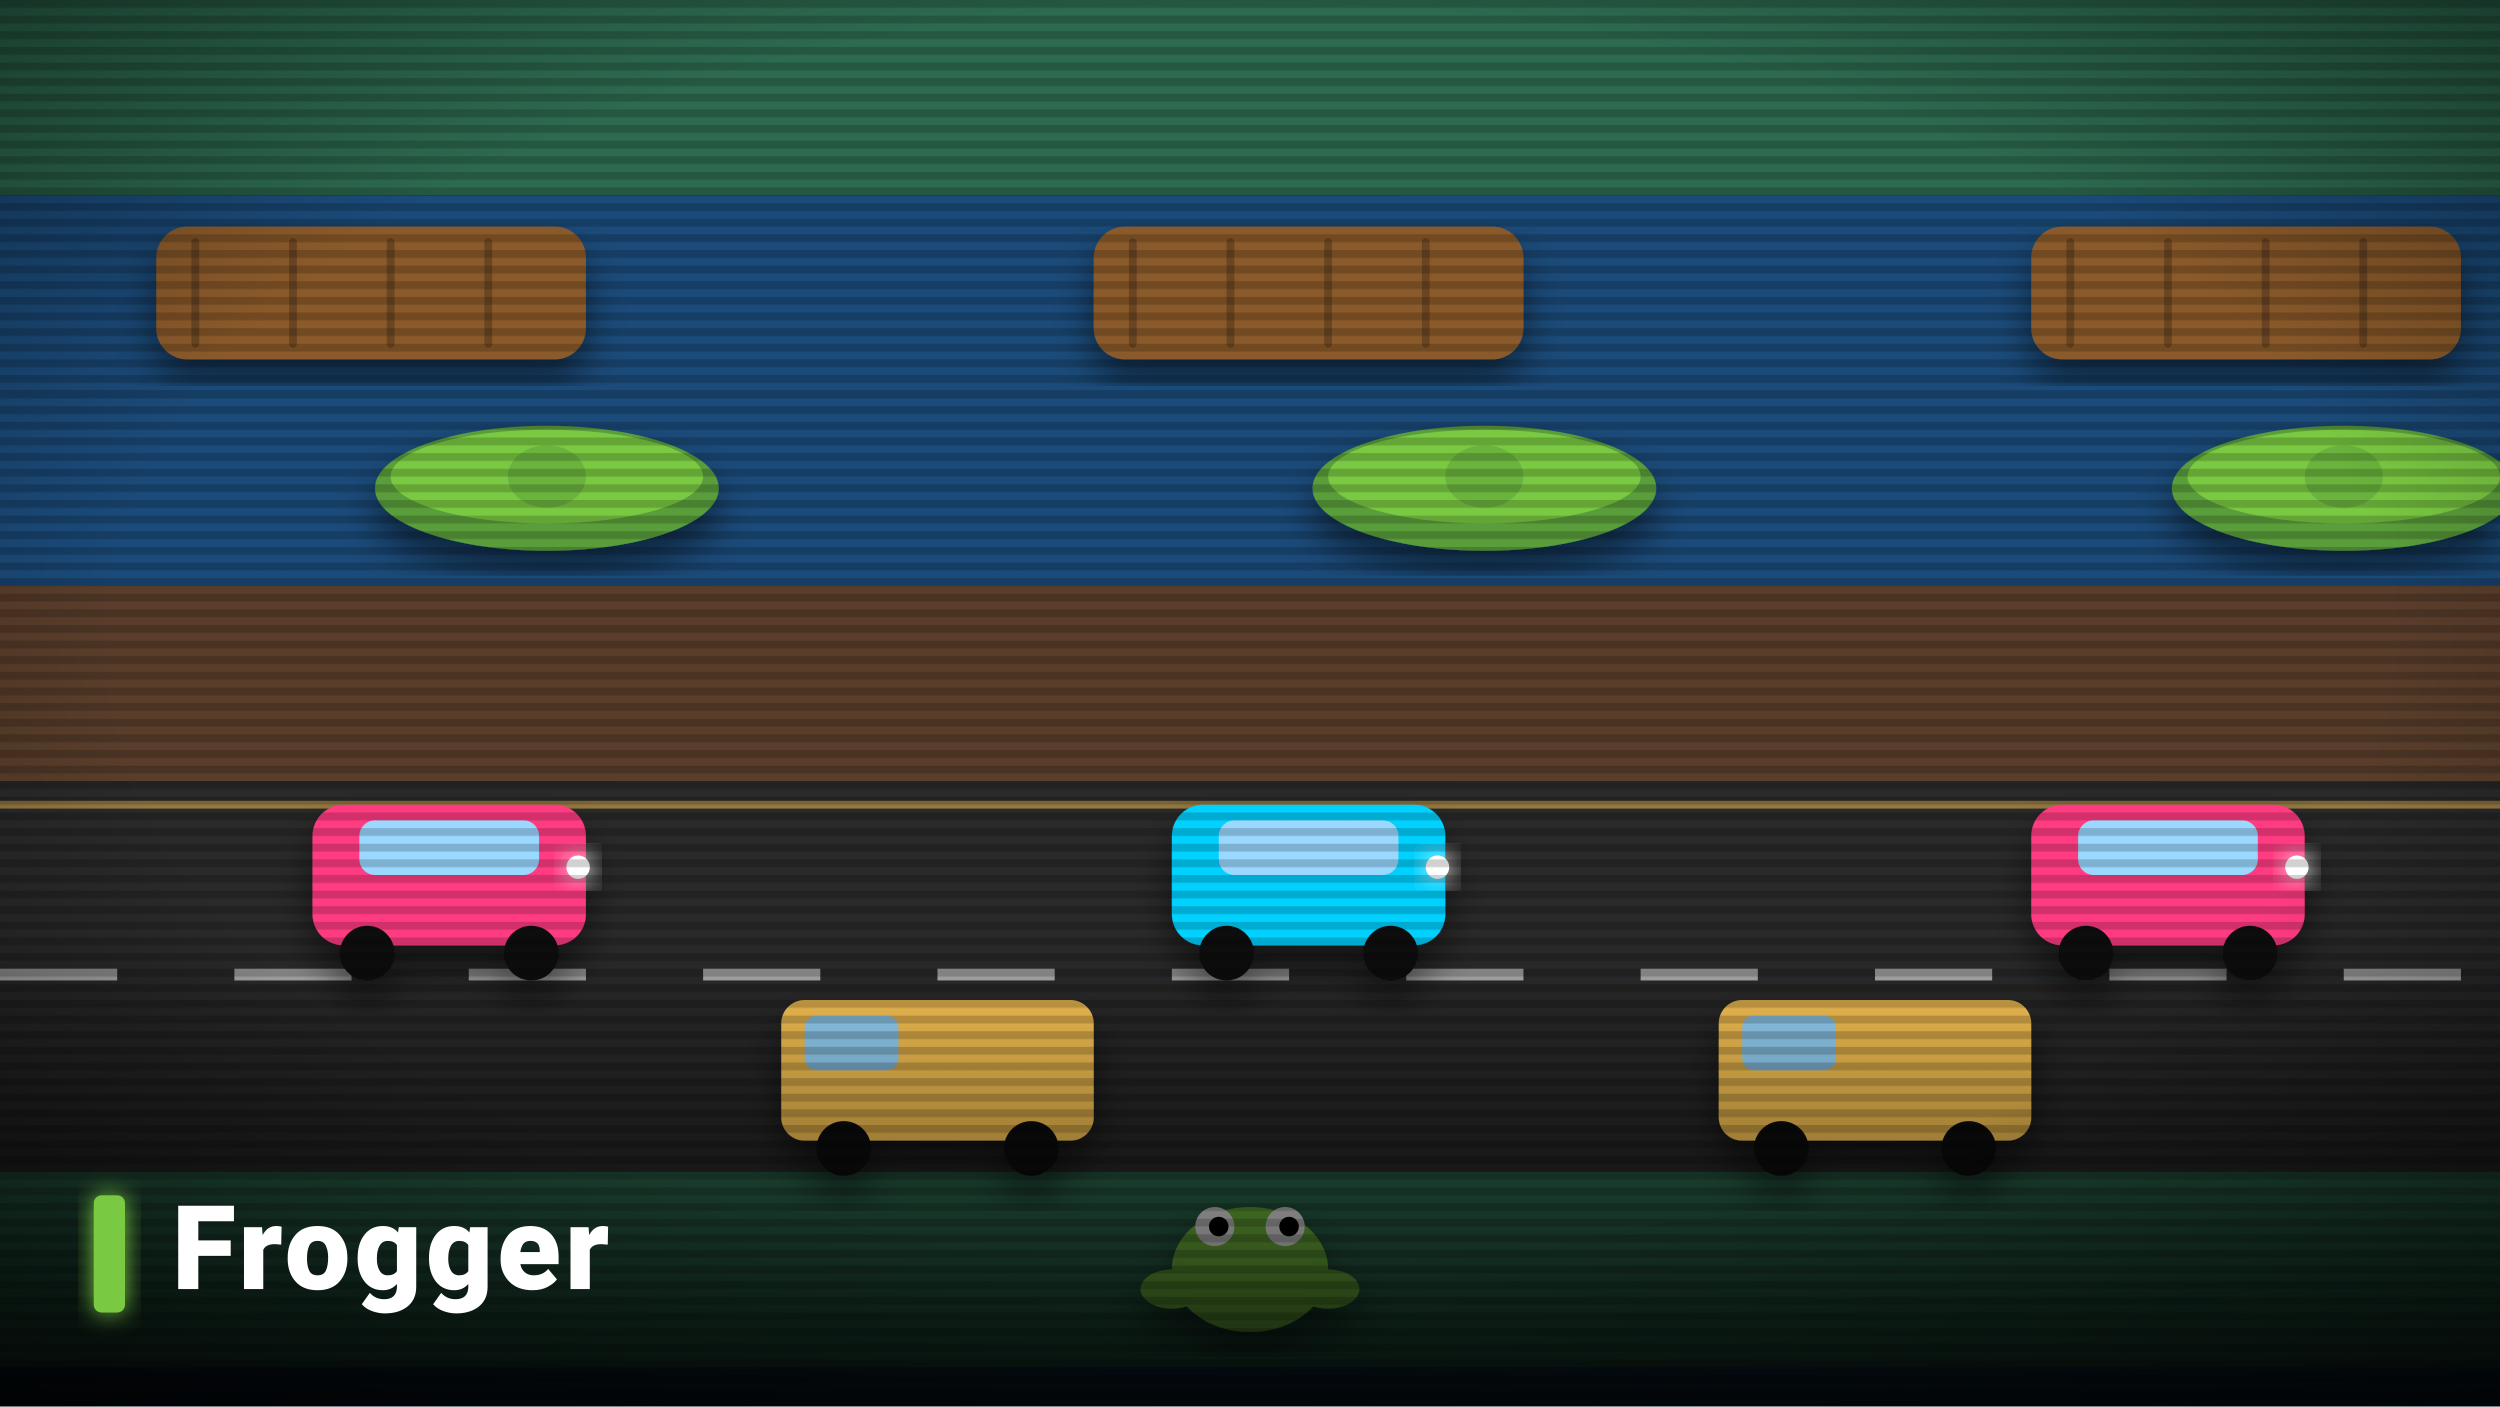
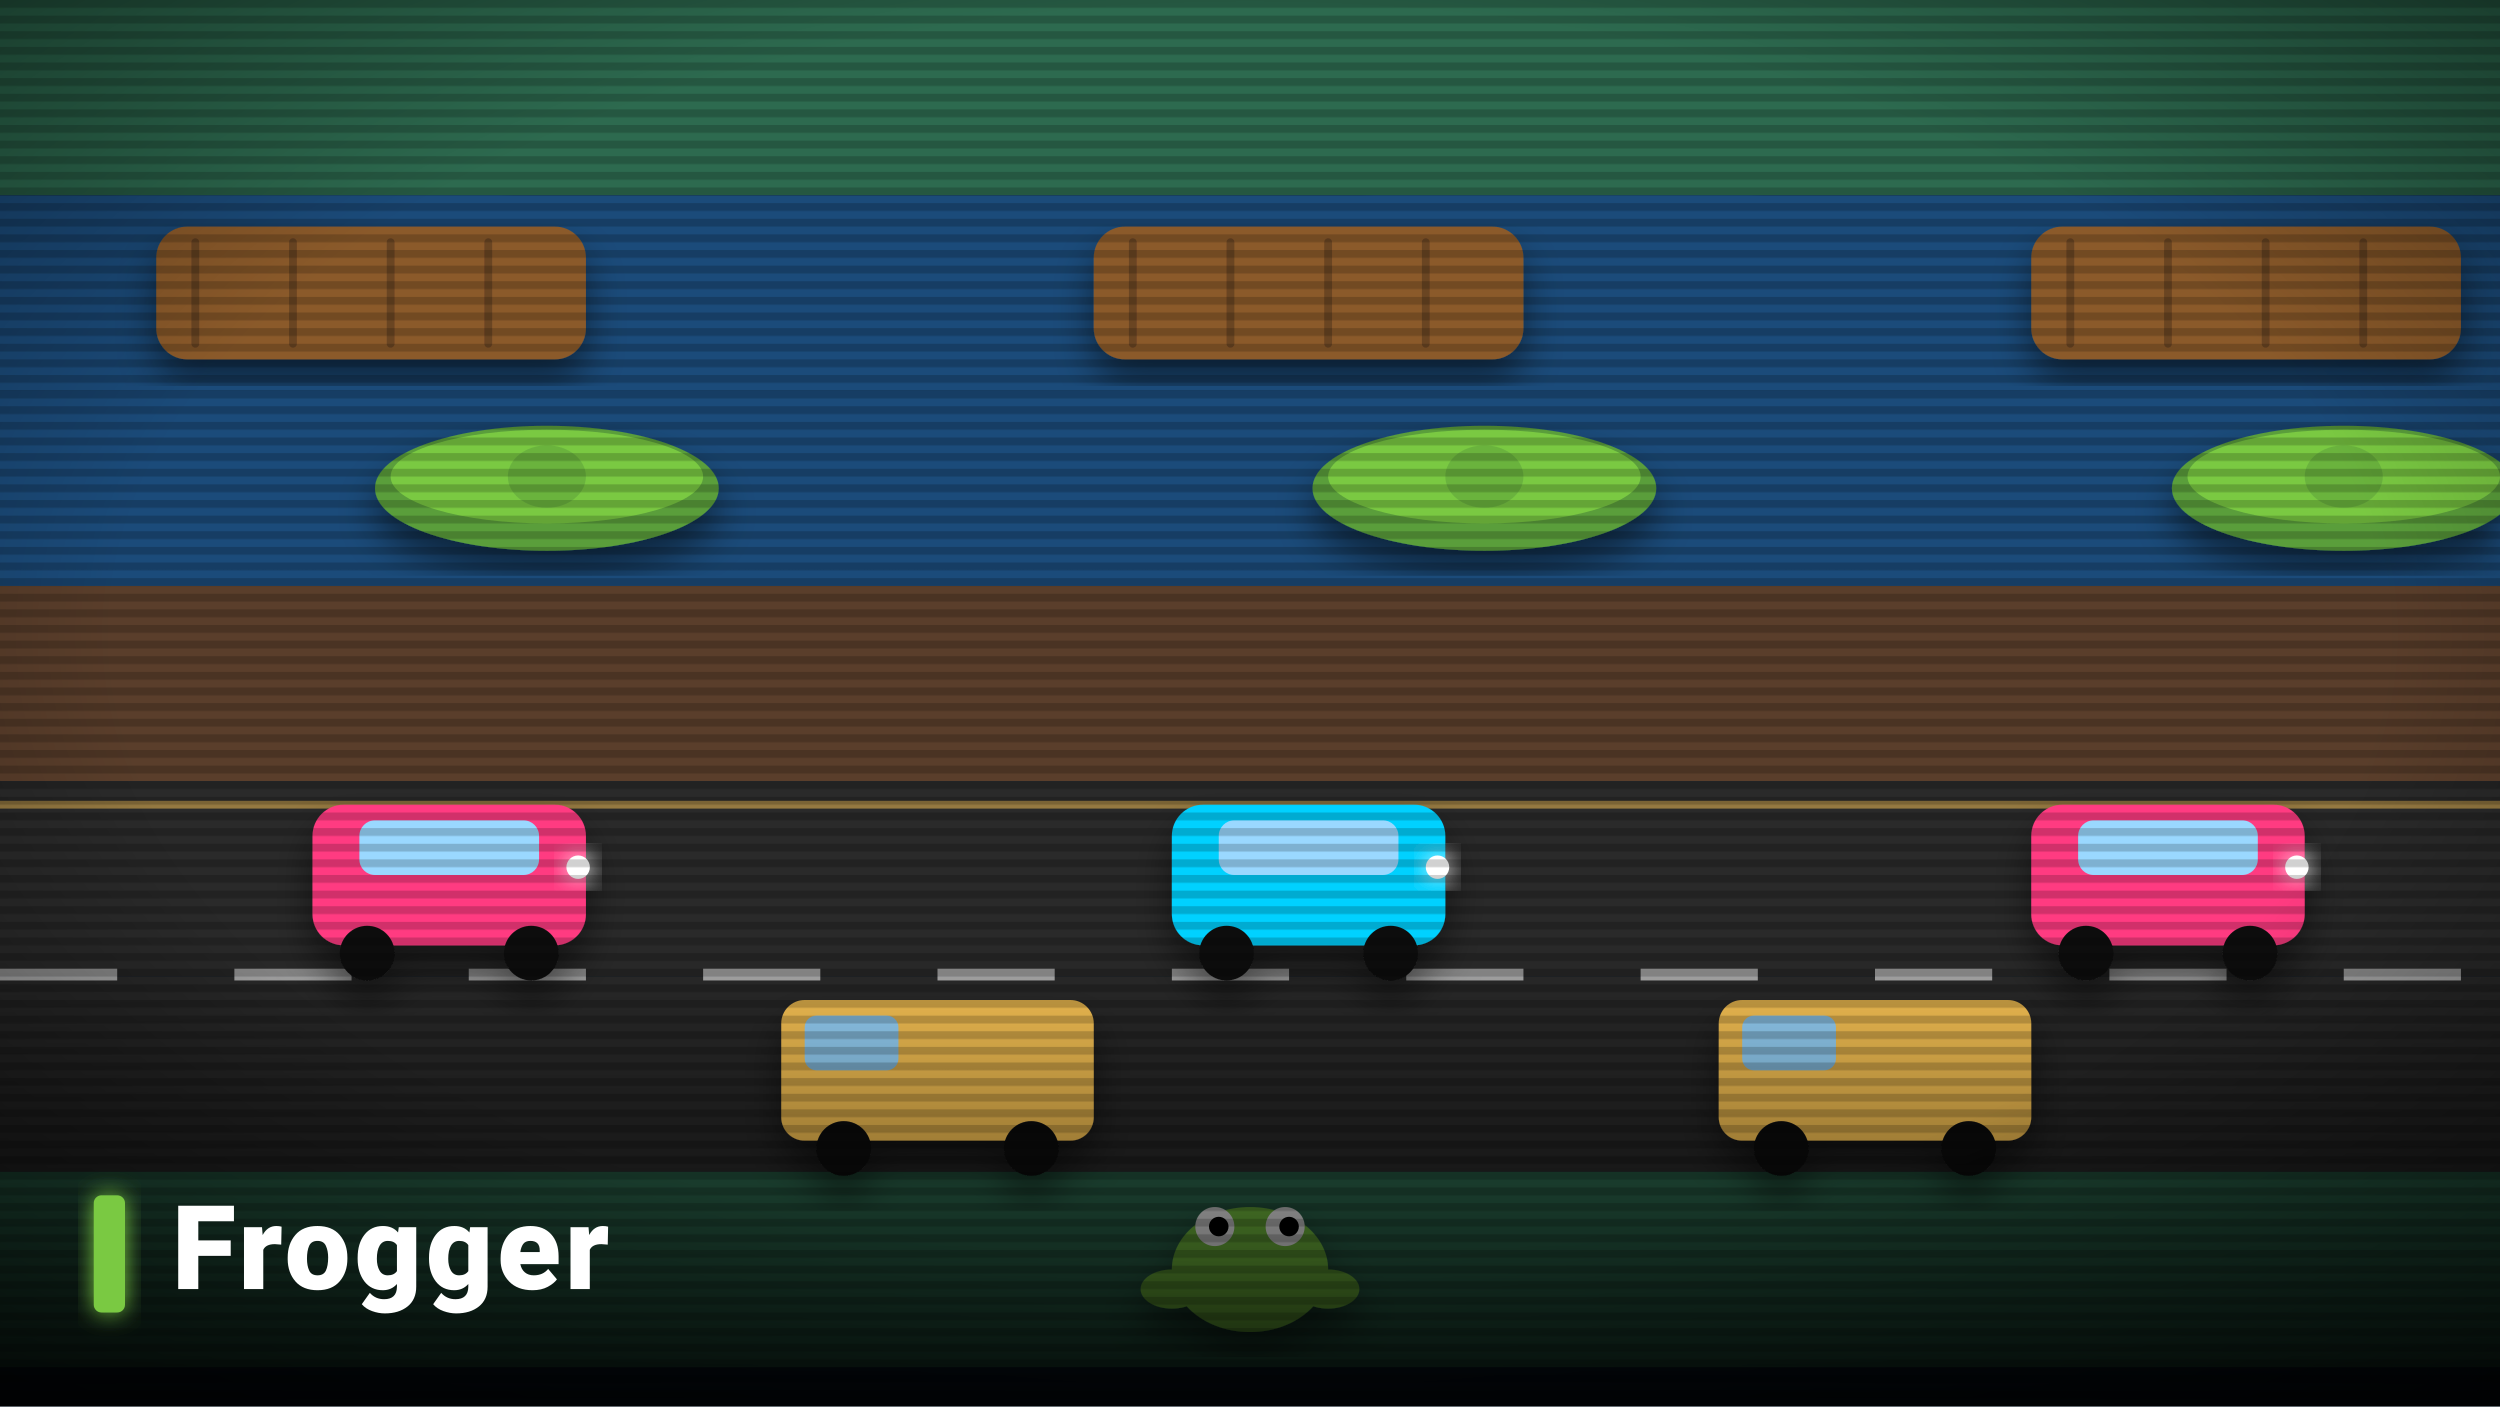
<svg xmlns="http://www.w3.org/2000/svg" viewBox="0 0 640 360" width="640" height="360" role="img" aria-label="Frogger">
  <defs>
    <linearGradient id="bg" x1="0" y1="0" x2="1" y2="1">
      <stop offset="0" stop-color="#0b1a2b" />
      <stop offset="1" stop-color="#163e5a" />
    </linearGradient>
    <linearGradient id="fade" x1="0" y1="0" x2="0" y2="1">
      <stop offset="0" stop-color="#000" stop-opacity="0" />
      <stop offset="1" stop-color="#000" stop-opacity=".85" />
    </linearGradient>
    <radialGradient id="vig" cx=".5" cy=".45" r=".75">
      <stop offset=".6" stop-color="#000" stop-opacity="0" />
      <stop offset="1" stop-color="#000" stop-opacity=".55" />
    </radialGradient>
    <pattern id="scan" width="4" height="4" patternUnits="userSpaceOnUse">
      <rect width="4" height="2" fill="#000" />
    </pattern>
+     <radialGradient id="neb" cx=".3" cy=".3" r=".9">
+       <stop offset="0" stop-color="#fff" stop-opacity=".06" />
+       <stop offset="1" stop-color="#000" stop-opacity=".35" />
+     </radialGradient>
+     <linearGradient id="skyg" x1="0" y1="0" x2="0" y2="1">
+       <stop offset="0" stop-color="#2f7bd0" />
+       <stop offset=".7" stop-color="#9fd8ff" />
+       <stop offset="1" stop-color="#d9f0ff" />
+     </linearGradient>
+     <linearGradient id="stoneg" x1="0" y1="0" x2="0" y2="1">
+       <stop offset="0" stop-color="#000" stop-opacity=".2" />
+       <stop offset="1" stop-color="#000" stop-opacity=".6" />
+     </linearGradient>
+     <linearGradient id="arcg" x1="0" y1="0" x2="0" y2="1">
+       <stop offset="0" stop-color="#000" stop-opacity="0" />
+       <stop offset=".4" stop-color="#000" stop-opacity=".35" />
+       <stop offset="1" stop-color="#000" stop-opacity=".7" />
+     </linearGradient>
+     <filter id="grainf" x="0" y="0" width="100%" height="100%">
+       <feTurbulence type="fractalNoise" baseFrequency=".9" numOctaves="2" stitchTiles="stitch" />
+       <feColorMatrix values="0 0 0 0 1  0 0 0 0 1  0 0 0 0 1  0 0 0 .5 0" />
+     </filter>
+     <pattern id="grain" width="160" height="160" patternUnits="userSpaceOnUse">
+       <rect width="160" height="160" filter="url(#grainf)" />
+     </pattern>
+     <filter id="blur30" x="-50%" y="-50%" width="200%" height="200%">
+       <feGaussianBlur stdDeviation="30" />
+     </filter>
+     <filter id="blur2">
+       <feGaussianBlur stdDeviation="2" />
+     </filter>
    <filter id="glow" x="-50%" y="-50%" width="200%" height="200%">
      <feGaussianBlur stdDeviation="3" result="b" />
      <feMerge>
        <feMergeNode in="b" />
        <feMergeNode in="SourceGraphic" />
      </feMerge>
    </filter>
    <filter id="soft" x="-50%" y="-50%" width="200%" height="200%">
      <feGaussianBlur stdDeviation="18" />
    </filter>
    <filter id="shadow" x="-20%" y="-20%" width="140%" height="140%">
      <feDropShadow dx="0" dy="6" stdDeviation="5" flood-color="#000" flood-opacity=".5" />
    </filter>
  </defs>
  <rect width="640" height="360" fill="url(#bg)" />
+   <rect width="640" height="360" fill="#0b1a2b" />
+   <path d="M 0 20 Q 80 12 160 20 T 320 20 T 480 20 T 640 20" fill="none" stroke="#163e5a" stroke-width="3" stroke-linecap="round" stroke-linejoin="round" opacity="0.6" />
+   <path d="M 0 54 Q 80 46 160 54 T 320 54 T 480 54 T 640 54" fill="none" stroke="#163e5a" stroke-width="3" stroke-linecap="round" stroke-linejoin="round" opacity="0.6" />
+   <path d="M 0 88 Q 80 80 160 88 T 320 88 T 480 88 T 640 88" fill="none" stroke="#163e5a" stroke-width="3" stroke-linecap="round" stroke-linejoin="round" opacity="0.6" />
+   <path d="M 0 122 Q 80 114 160 122 T 320 122 T 480 122 T 640 122" fill="none" stroke="#163e5a" stroke-width="3" stroke-linecap="round" stroke-linejoin="round" opacity="0.6" />
+   <path d="M 0 156 Q 80 148 160 156 T 320 156 T 480 156 T 640 156" fill="none" stroke="#163e5a" stroke-width="3" stroke-linecap="round" stroke-linejoin="round" opacity="0.6" />
+   <path d="M 0 190 Q 80 182 160 190 T 320 190 T 480 190 T 640 190" fill="none" stroke="#163e5a" stroke-width="3" stroke-linecap="round" stroke-linejoin="round" opacity="0.6" />
+   <path d="M 0 224 Q 80 216 160 224 T 320 224 T 480 224 T 640 224" fill="none" stroke="#163e5a" stroke-width="3" stroke-linecap="round" stroke-linejoin="round" opacity="0.6" />
+   <path d="M 0 258 Q 80 250 160 258 T 320 258 T 480 258 T 640 258" fill="none" stroke="#163e5a" stroke-width="3" stroke-linecap="round" stroke-linejoin="round" opacity="0.6" />
+   <path d="M 0 292 Q 80 284 160 292 T 320 292 T 480 292 T 640 292" fill="none" stroke="#163e5a" stroke-width="3" stroke-linecap="round" stroke-linejoin="round" opacity="0.6" />
+   <path d="M 0 326 Q 80 318 160 326 T 320 326 T 480 326 T 640 326" fill="none" stroke="#163e5a" stroke-width="3" stroke-linecap="round" stroke-linejoin="round" opacity="0.6" />
  <rect x="0" y="0" width="640" height="50" fill="#2d6a4f" rx="0" opacity="1" />
  <rect x="0" y="50" width="640" height="50" fill="#1b4b7a" rx="0" opacity="1" />
  <rect x="0" y="100" width="640" height="50" fill="#1b4b7a" rx="0" opacity="1" />
  <rect x="0" y="150" width="640" height="50" fill="#5a3e2b" rx="0" opacity="1" />
  <rect x="0" y="200" width="640" height="50" fill="#2a2a2a" rx="0" opacity="1" />
  <rect x="0" y="250" width="640" height="50" fill="#2a2a2a" rx="0" opacity="1" />
  <rect x="0" y="300" width="640" height="50" fill="#2d6a4f" rx="0" opacity="1" />
  <rect x="0" y="205" width="640" height="2" fill="#ffc857" rx="0" opacity="0.5" />
  <rect x="0" y="248" width="30" height="3" fill="#fff" rx="0" opacity="0.6" />
  <rect x="60" y="248" width="30" height="3" fill="#fff" rx="0" opacity="0.6" />
  <rect x="120" y="248" width="30" height="3" fill="#fff" rx="0" opacity="0.6" />
  <rect x="180" y="248" width="30" height="3" fill="#fff" rx="0" opacity="0.6" />
  <rect x="240" y="248" width="30" height="3" fill="#fff" rx="0" opacity="0.6" />
  <rect x="300" y="248" width="30" height="3" fill="#fff" rx="0" opacity="0.6" />
  <rect x="360" y="248" width="30" height="3" fill="#fff" rx="0" opacity="0.6" />
  <rect x="420" y="248" width="30" height="3" fill="#fff" rx="0" opacity="0.6" />
  <rect x="480" y="248" width="30" height="3" fill="#fff" rx="0" opacity="0.6" />
  <rect x="540" y="248" width="30" height="3" fill="#fff" rx="0" opacity="0.6" />
  <rect x="600" y="248" width="30" height="3" fill="#fff" rx="0" opacity="0.6" />
  <g filter="url(#shadow)">
    <rect x="40" y="58" width="110" height="34" fill="#8b5a2b" rx="8" opacity="1" />
    <line x1="50" y1="62" x2="50" y2="88" stroke="#6b4423" stroke-width="2" stroke-linecap="round" opacity="1" />
    <line x1="75" y1="62" x2="75" y2="88" stroke="#6b4423" stroke-width="2" stroke-linecap="round" opacity="1" />
    <line x1="100" y1="62" x2="100" y2="88" stroke="#6b4423" stroke-width="2" stroke-linecap="round" opacity="1" />
    <line x1="125" y1="62" x2="125" y2="88" stroke="#6b4423" stroke-width="2" stroke-linecap="round" opacity="1" />
  </g>
  <g filter="url(#shadow)">
    <rect x="280" y="58" width="110" height="34" fill="#8b5a2b" rx="8" opacity="1" />
    <line x1="290" y1="62" x2="290" y2="88" stroke="#6b4423" stroke-width="2" stroke-linecap="round" opacity="1" />
    <line x1="315" y1="62" x2="315" y2="88" stroke="#6b4423" stroke-width="2" stroke-linecap="round" opacity="1" />
    <line x1="340" y1="62" x2="340" y2="88" stroke="#6b4423" stroke-width="2" stroke-linecap="round" opacity="1" />
    <line x1="365" y1="62" x2="365" y2="88" stroke="#6b4423" stroke-width="2" stroke-linecap="round" opacity="1" />
  </g>
  <g filter="url(#shadow)">
    <rect x="520" y="58" width="110" height="34" fill="#8b5a2b" rx="8" opacity="1" />
    <line x1="530" y1="62" x2="530" y2="88" stroke="#6b4423" stroke-width="2" stroke-linecap="round" opacity="1" />
    <line x1="555" y1="62" x2="555" y2="88" stroke="#6b4423" stroke-width="2" stroke-linecap="round" opacity="1" />
    <line x1="580" y1="62" x2="580" y2="88" stroke="#6b4423" stroke-width="2" stroke-linecap="round" opacity="1" />
    <line x1="605" y1="62" x2="605" y2="88" stroke="#6b4423" stroke-width="2" stroke-linecap="round" opacity="1" />
  </g>
  <g filter="url(#shadow)">
    <ellipse cx="140" cy="125" rx="44" ry="16" fill="#5a9e3a" opacity="1" />
    <ellipse cx="140" cy="122" rx="40" ry="12" fill="#7ac943" opacity="1" />
    <ellipse cx="140" cy="122" rx="10" ry="8" fill="#5a9e3a" opacity="0.5" />
  </g>
  <g filter="url(#shadow)">
    <ellipse cx="380" cy="125" rx="44" ry="16" fill="#5a9e3a" opacity="1" />
    <ellipse cx="380" cy="122" rx="40" ry="12" fill="#7ac943" opacity="1" />
    <ellipse cx="380" cy="122" rx="10" ry="8" fill="#5a9e3a" opacity="0.5" />
  </g>
  <g filter="url(#shadow)">
    <ellipse cx="600" cy="125" rx="44" ry="16" fill="#5a9e3a" opacity="1" />
    <ellipse cx="600" cy="122" rx="40" ry="12" fill="#7ac943" opacity="1" />
    <ellipse cx="600" cy="122" rx="10" ry="8" fill="#5a9e3a" opacity="0.5" />
  </g>
  <g filter="url(#shadow)">
    <rect x="80" y="206" width="70" height="36" fill="#ff3b81" rx="8" opacity="1" />
    <rect x="92" y="210" width="46" height="14" fill="#9ad8ff" rx="4" opacity="1" />
    <circle cx="94" cy="244" r="7" fill="#111" opacity="1" />
    <circle cx="136" cy="244" r="7" fill="#111" opacity="1" />
    <circle cx="148" cy="222" r="3" fill="#fff" opacity="1" filter="url(#glow)" />
  </g>
  <g filter="url(#shadow)">
    <rect x="300" y="206" width="70" height="36" fill="#00d1ff" rx="8" opacity="1" />
    <rect x="312" y="210" width="46" height="14" fill="#9ad8ff" rx="4" opacity="1" />
    <circle cx="314" cy="244" r="7" fill="#111" opacity="1" />
    <circle cx="356" cy="244" r="7" fill="#111" opacity="1" />
    <circle cx="368" cy="222" r="3" fill="#fff" opacity="1" filter="url(#glow)" />
  </g>
  <g filter="url(#shadow)">
    <rect x="520" y="206" width="70" height="36" fill="#ff3b81" rx="8" opacity="1" />
    <rect x="532" y="210" width="46" height="14" fill="#9ad8ff" rx="4" opacity="1" />
    <circle cx="534" cy="244" r="7" fill="#111" opacity="1" />
    <circle cx="576" cy="244" r="7" fill="#111" opacity="1" />
    <circle cx="588" cy="222" r="3" fill="#fff" opacity="1" filter="url(#glow)" />
  </g>
  <g filter="url(#shadow)">
    <rect x="200" y="256" width="80" height="36" fill="#ffc857" rx="6" opacity="1" />
    <rect x="206" y="260" width="24" height="14" fill="#9ad8ff" rx="3" opacity="1" />
    <circle cx="216" cy="294" r="7" fill="#111" opacity="1" />
    <circle cx="264" cy="294" r="7" fill="#111" opacity="1" />
  </g>
  <g filter="url(#shadow)">
    <rect x="440" y="256" width="80" height="36" fill="#ffc857" rx="6" opacity="1" />
    <rect x="446" y="260" width="24" height="14" fill="#9ad8ff" rx="3" opacity="1" />
    <circle cx="456" cy="294" r="7" fill="#111" opacity="1" />
    <circle cx="504" cy="294" r="7" fill="#111" opacity="1" />
  </g>
  <g filter="url(#shadow)">
    <ellipse cx="320" cy="325" rx="20" ry="16" fill="#7ac943" opacity="1" />
    <circle cx="311" cy="314" r="5" fill="#fff" opacity="1" />
    <circle cx="329" cy="314" r="5" fill="#fff" opacity="1" />
    <circle cx="312" cy="314" r="2.5" fill="#000" opacity="1" />
    <circle cx="330" cy="314" r="2.5" fill="#000" opacity="1" />
    <ellipse cx="300" cy="330" rx="8" ry="5" fill="#7ac943" opacity="1" />
    <ellipse cx="340" cy="330" rx="8" ry="5" fill="#7ac943" opacity="1" />
  </g>
  <rect width="640" height="360" fill="url(#scan)" opacity=".18" />
  <rect width="640" height="360" fill="url(#vig)" />
  <rect x="0" y="240" width="640" height="120" fill="url(#fade)" />
  <rect x="24" y="306" width="8" height="30" fill="#7ac943" rx="2" filter="url(#glow)" />
  <text x="44" y="330" font-family="ui-sans-serif,system-ui,Segoe UI,Roboto,Helvetica,Arial" font-size="30" font-weight="800" fill="#fff" letter-spacing="1">Frogger</text>
</svg>
